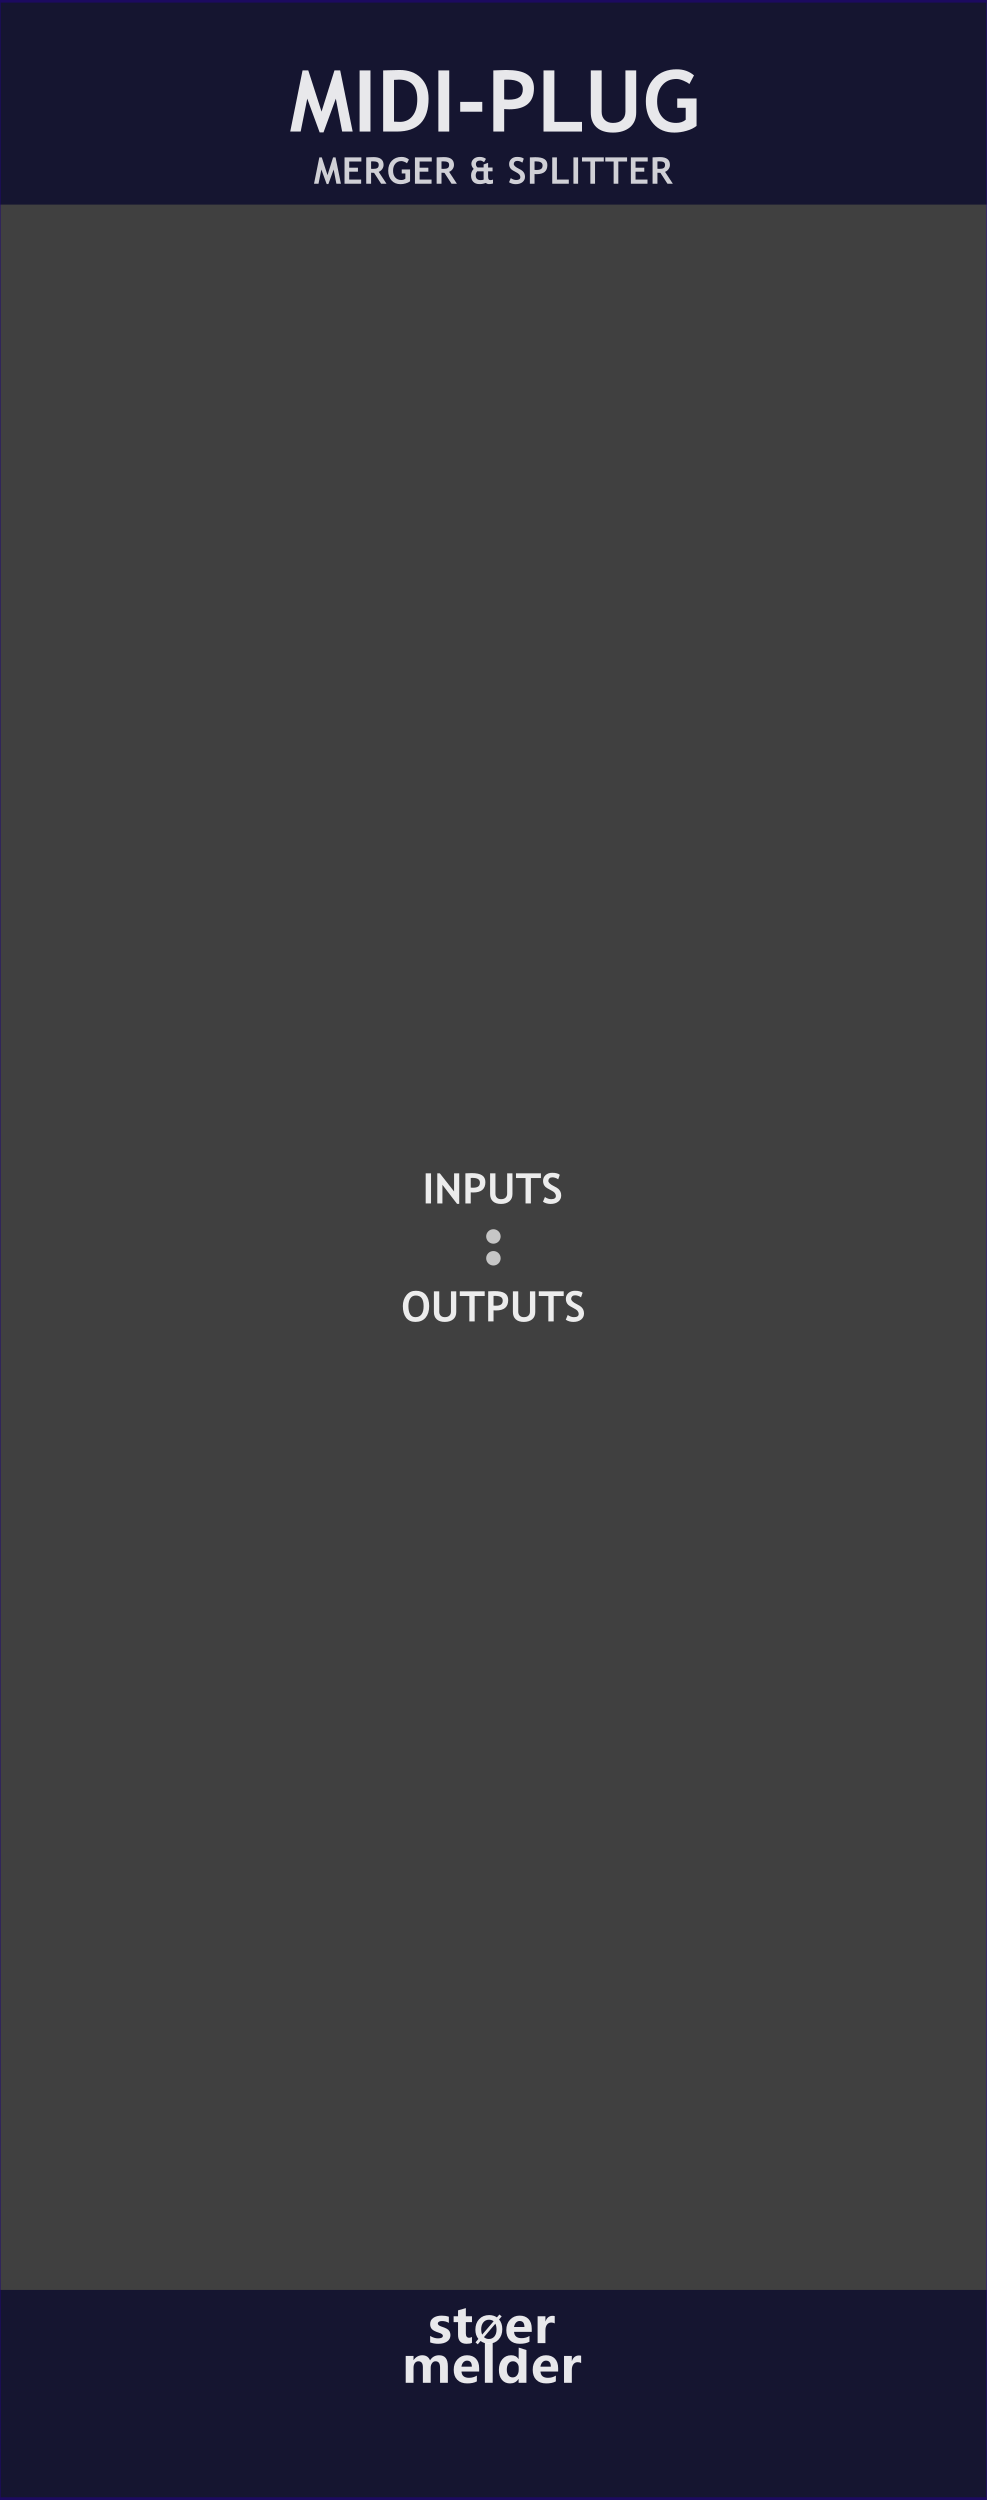
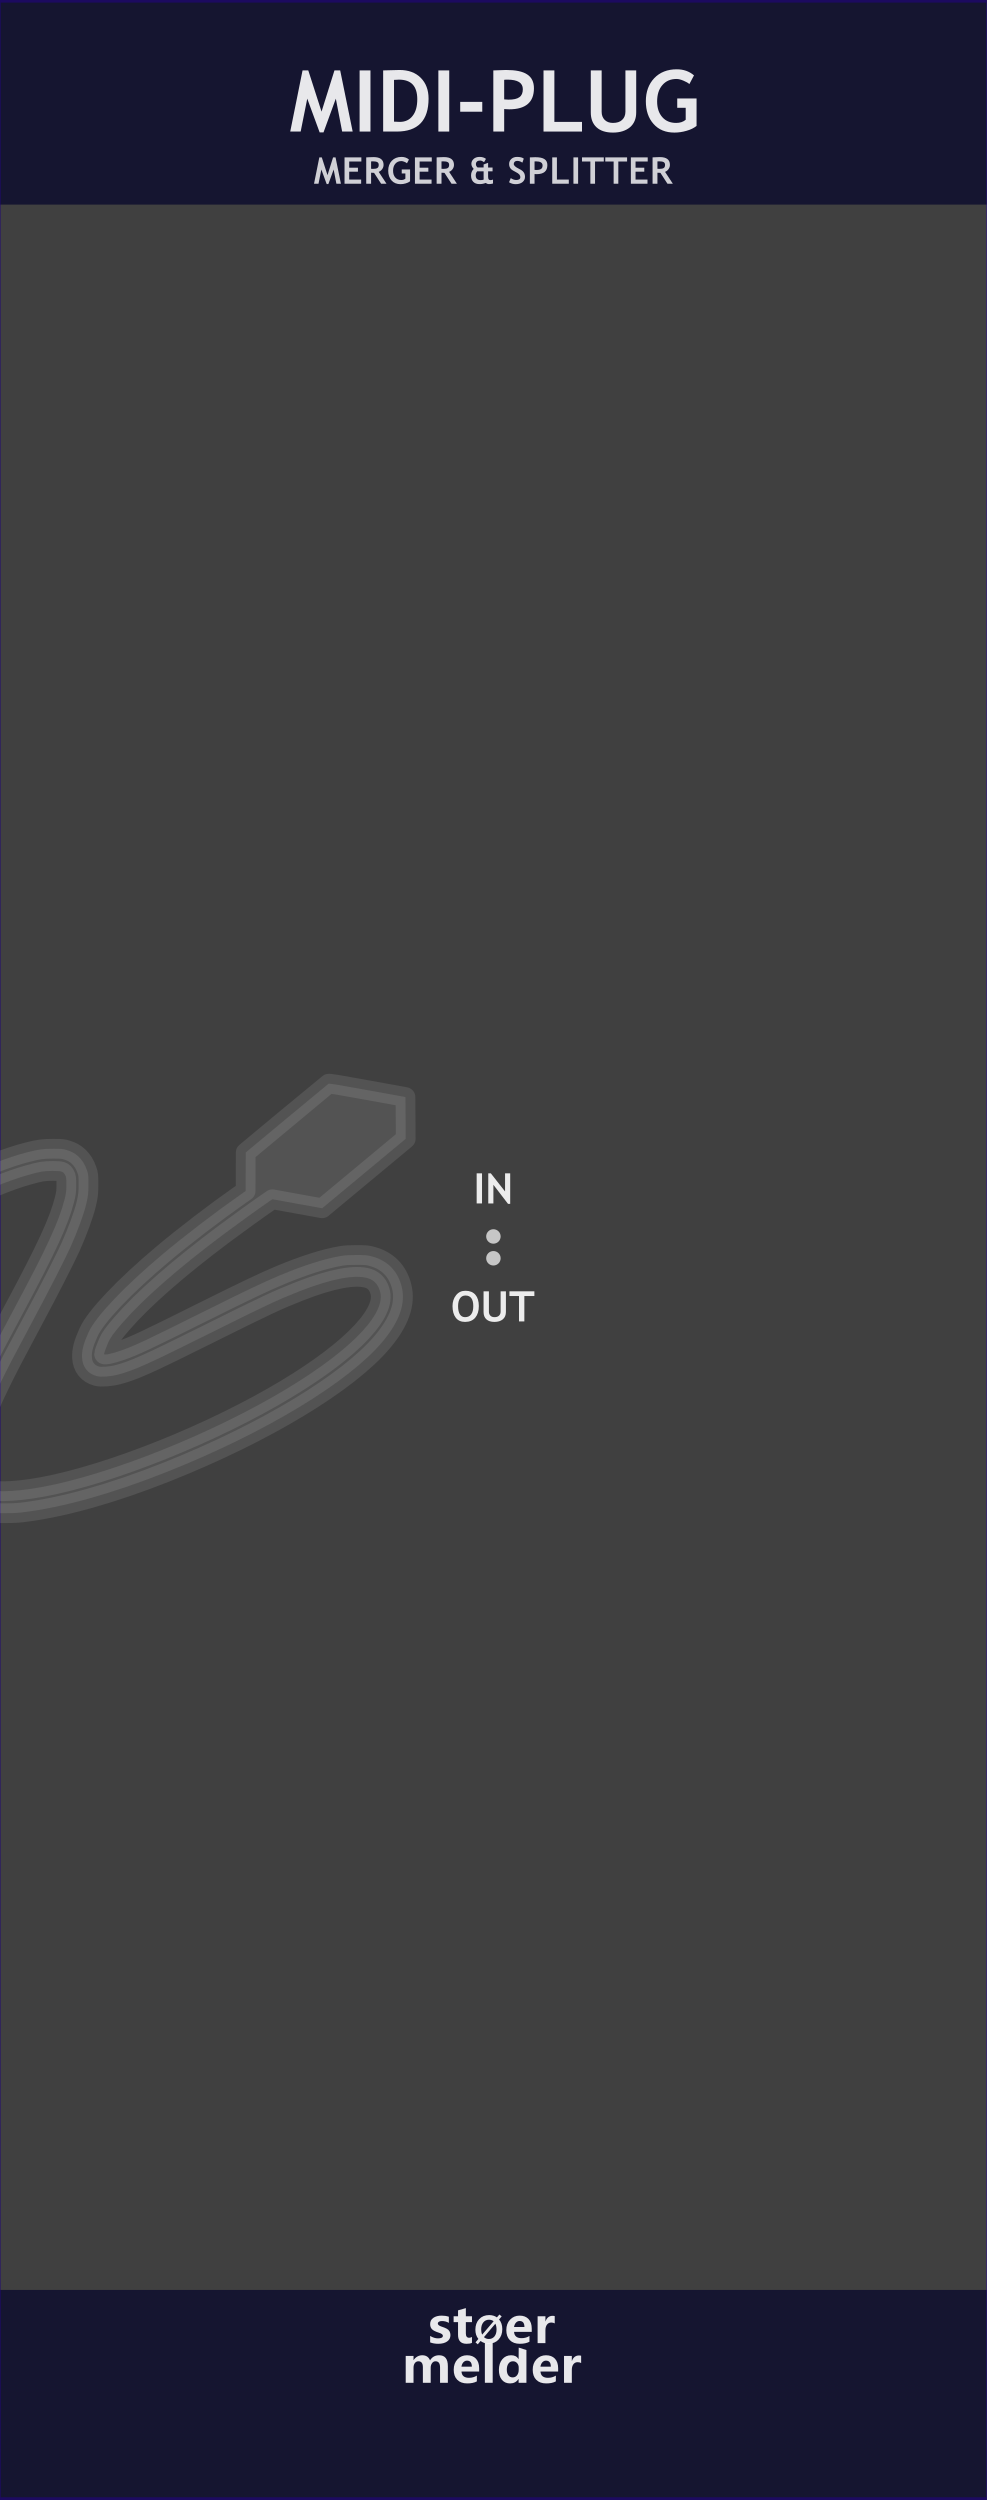
<svg xmlns="http://www.w3.org/2000/svg" width="100%" height="100%" viewBox="0 0 150 380" version="1.1" xml:space="preserve" style="fill-rule:evenodd;clip-rule:evenodd;stroke-linecap:round;stroke-linejoin:round;stroke-miterlimit:1.5;">
  <g id="panel" transform="matrix(0.834722,0,0,1.04324,-803.837,250.623)">
    <g transform="matrix(2.99501,0,0,0.958552,963,-240.235)">
      <rect x="0" y="0" width="60" height="380" style="fill:rgb(64,64,64);" />
    </g>
    <g transform="matrix(1.06268,0,0,1.76292,994.916,-852.772)">
      <rect x="-30.034" y="347.456" width="169.102" height="16.91" style="fill:rgb(10,10,44);fill-opacity:0.8;" />
    </g>
    <g transform="matrix(1.06268,0,0,1.81961,994.916,-538.829)">
      <rect x="-30.034" y="347.456" width="169.102" height="16.91" style="fill:rgb(10,10,44);fill-opacity:0.8;" />
    </g>
    <g transform="matrix(8.02347,0,0,25.5659,663.022,-292.473)">
      <rect x="37.388" y="2.043" width="22.397" height="14.247" style="fill:none;stroke:rgb(32,6,118);stroke-opacity:0.7;stroke-width:0.03px;" />
    </g>
    <g transform="matrix(0.840359,0,0,0.840359,220.816,16.2108)">
      <g transform="matrix(1.198,0,0,0.958552,893.633,-224.914)">
        <g transform="matrix(9,0,0,9,64.0056,347.267)">
          <path d="M0.919,-0L0.762,-0L0.762,-0.308C0.762,-0.391 0.732,-0.432 0.671,-0.432C0.643,-0.432 0.62,-0.42 0.602,-0.395C0.583,-0.369 0.574,-0.339 0.574,-0.303L0.574,-0L0.417,-0L0.417,-0.312C0.417,-0.392 0.387,-0.432 0.327,-0.432C0.298,-0.432 0.274,-0.42 0.256,-0.396C0.238,-0.372 0.229,-0.341 0.229,-0.301L0.229,-0L0.072,-0L0.072,-0.54L0.229,-0.54L0.229,-0.456L0.231,-0.456C0.25,-0.486 0.275,-0.51 0.307,-0.528C0.338,-0.545 0.371,-0.553 0.405,-0.553C0.481,-0.553 0.533,-0.519 0.561,-0.451C0.603,-0.519 0.663,-0.553 0.743,-0.553C0.86,-0.553 0.919,-0.481 0.919,-0.335L0.919,-0Z" style="fill:white;fill-opacity:0.9;fill-rule:nonzero;" />
        </g>
        <g transform="matrix(9,0,0,9,72.978,347.267)">
          <path d="M0.551,-0.226L0.196,-0.226C0.201,-0.142 0.252,-0.1 0.347,-0.1C0.407,-0.1 0.459,-0.115 0.505,-0.144L0.505,-0.028C0.456,-0.001 0.391,0.013 0.312,0.013C0.226,0.013 0.159,-0.011 0.111,-0.06C0.063,-0.108 0.04,-0.176 0.04,-0.262C0.04,-0.348 0.065,-0.419 0.116,-0.472C0.167,-0.526 0.23,-0.553 0.307,-0.553C0.384,-0.553 0.443,-0.53 0.487,-0.484C0.53,-0.437 0.551,-0.374 0.551,-0.292L0.551,-0.226ZM0.404,-0.324C0.404,-0.405 0.372,-0.445 0.306,-0.445C0.279,-0.445 0.255,-0.434 0.234,-0.412C0.214,-0.39 0.201,-0.361 0.195,-0.324L0.404,-0.324Z" style="fill:white;fill-opacity:0.9;fill-rule:nonzero;" />
        </g>
        <g transform="matrix(9,0,0,9,78.3513,347.267)">
          <rect x="0.069" y="-0.799" width="0.157" height="0.799" style="fill:white;fill-opacity:0.9;fill-rule:nonzero;" />
        </g>
        <g transform="matrix(9,0,0,9,81.1494,347.267)">
          <path d="M0.593,-0L0.436,-0L0.436,-0.076L0.433,-0.076C0.395,-0.017 0.339,0.013 0.264,0.013C0.195,0.013 0.141,-0.011 0.1,-0.06C0.06,-0.108 0.04,-0.174 0.04,-0.258C0.04,-0.346 0.062,-0.418 0.108,-0.472C0.153,-0.526 0.212,-0.553 0.286,-0.553C0.356,-0.553 0.405,-0.528 0.433,-0.477L0.436,-0.477L0.438,-0.707L0.593,-0.658L0.593,-0ZM0.438,-0.306C0.438,-0.342 0.427,-0.372 0.405,-0.396C0.383,-0.42 0.356,-0.432 0.323,-0.432C0.284,-0.432 0.254,-0.417 0.232,-0.386C0.21,-0.356 0.199,-0.315 0.199,-0.263C0.199,-0.213 0.21,-0.175 0.231,-0.148C0.252,-0.121 0.281,-0.108 0.318,-0.108C0.353,-0.108 0.382,-0.122 0.404,-0.15C0.427,-0.179 0.438,-0.215 0.438,-0.261L0.438,-0.306Z" style="fill:white;fill-opacity:0.9;fill-rule:nonzero;" />
        </g>
        <g transform="matrix(9,0,0,9,87.2654,347.267)">
          <path d="M0.551,-0.226L0.196,-0.226C0.201,-0.142 0.252,-0.1 0.347,-0.1C0.407,-0.1 0.459,-0.115 0.505,-0.144L0.505,-0.028C0.456,-0.001 0.391,0.013 0.312,0.013C0.226,0.013 0.159,-0.011 0.111,-0.06C0.063,-0.108 0.04,-0.176 0.04,-0.262C0.04,-0.348 0.065,-0.419 0.116,-0.472C0.167,-0.526 0.23,-0.553 0.307,-0.553C0.384,-0.553 0.443,-0.53 0.487,-0.484C0.53,-0.437 0.551,-0.374 0.551,-0.292L0.551,-0.226ZM0.404,-0.324C0.404,-0.405 0.372,-0.445 0.306,-0.445C0.279,-0.445 0.255,-0.434 0.234,-0.412C0.214,-0.39 0.201,-0.361 0.195,-0.324L0.404,-0.324Z" style="fill:white;fill-opacity:0.9;fill-rule:nonzero;" />
        </g>
        <g transform="matrix(9,0,0,9,92.6386,347.267)">
          <path d="M0.416,-0.397C0.397,-0.408 0.374,-0.414 0.346,-0.414C0.31,-0.414 0.282,-0.4 0.261,-0.373C0.24,-0.345 0.229,-0.308 0.229,-0.26L0.229,-0L0.072,-0L0.072,-0.54L0.229,-0.54L0.229,-0.438L0.231,-0.438C0.257,-0.512 0.305,-0.549 0.374,-0.549C0.392,-0.549 0.406,-0.547 0.416,-0.543L0.416,-0.397Z" style="fill:white;fill-opacity:0.9;fill-rule:nonzero;" />
        </g>
      </g>
      <g transform="matrix(1.198,0,0,0.958552,893.495,-231.786)">
        <g transform="matrix(9,0,0,9,68.6657,347.267)">
          <path d="M0.058,-0.145C0.112,-0.112 0.165,-0.096 0.216,-0.096C0.281,-0.096 0.314,-0.113 0.314,-0.148C0.314,-0.173 0.287,-0.193 0.233,-0.21C0.166,-0.231 0.12,-0.254 0.095,-0.28C0.07,-0.305 0.058,-0.34 0.058,-0.383C0.058,-0.436 0.079,-0.478 0.122,-0.508C0.165,-0.538 0.221,-0.553 0.291,-0.553C0.34,-0.553 0.388,-0.546 0.434,-0.531L0.434,-0.407C0.392,-0.432 0.346,-0.444 0.295,-0.444C0.27,-0.444 0.25,-0.44 0.235,-0.431C0.22,-0.422 0.212,-0.41 0.212,-0.396C0.212,-0.371 0.235,-0.351 0.28,-0.335C0.329,-0.319 0.366,-0.304 0.39,-0.291C0.415,-0.278 0.434,-0.26 0.447,-0.238C0.459,-0.216 0.466,-0.191 0.466,-0.163C0.466,-0.107 0.444,-0.064 0.399,-0.033C0.354,-0.002 0.295,0.013 0.22,0.013C0.162,0.013 0.107,0.004 0.058,-0.015L0.058,-0.145Z" style="fill:white;fill-opacity:0.9;fill-rule:nonzero;" />
        </g>
        <g transform="matrix(9,0,0,9,73.2436,347.267)">
          <path d="M0.39,-0.006C0.366,0.007 0.33,0.013 0.282,0.013C0.167,0.013 0.11,-0.047 0.11,-0.167L0.11,-0.422L0.021,-0.422L0.021,-0.54L0.11,-0.54L0.11,-0.659L0.267,-0.704L0.267,-0.54L0.39,-0.54L0.39,-0.422L0.267,-0.422L0.267,-0.195C0.267,-0.137 0.289,-0.108 0.335,-0.108C0.353,-0.108 0.371,-0.114 0.39,-0.124L0.39,-0.006Z" style="fill:white;fill-opacity:0.9;fill-rule:nonzero;" />
        </g>
        <g transform="matrix(6.6,0,0,6.6,77.1051,347.267)">
          <path d="M0.106,0.032L0.043,-0.021L0.122,-0.115C0.067,-0.183 0.04,-0.268 0.04,-0.368C0.04,-0.487 0.075,-0.584 0.144,-0.658C0.213,-0.732 0.305,-0.769 0.418,-0.769C0.5,-0.769 0.571,-0.748 0.63,-0.706L0.698,-0.785L0.761,-0.733L0.689,-0.65C0.748,-0.581 0.778,-0.493 0.778,-0.384C0.778,-0.266 0.743,-0.17 0.674,-0.097C0.605,-0.023 0.516,0.013 0.406,0.013C0.32,0.013 0.246,-0.011 0.182,-0.059L0.106,0.032ZM0.54,-0.6C0.506,-0.628 0.463,-0.642 0.413,-0.642C0.349,-0.642 0.297,-0.617 0.258,-0.569C0.218,-0.52 0.199,-0.455 0.199,-0.375C0.199,-0.319 0.208,-0.273 0.227,-0.234L0.54,-0.6ZM0.275,-0.165C0.311,-0.131 0.356,-0.114 0.409,-0.114C0.473,-0.114 0.524,-0.137 0.563,-0.184C0.601,-0.231 0.62,-0.294 0.62,-0.374C0.62,-0.435 0.61,-0.488 0.588,-0.533L0.275,-0.165Z" style="fill:white;fill-opacity:0.9;fill-rule:nonzero;" />
        </g>
        <g transform="matrix(9,0,0,9,82.6053,347.267)">
          <path d="M0.551,-0.226L0.196,-0.226C0.201,-0.142 0.252,-0.1 0.347,-0.1C0.407,-0.1 0.459,-0.115 0.505,-0.144L0.505,-0.028C0.456,-0.001 0.391,0.013 0.312,0.013C0.226,0.013 0.159,-0.011 0.111,-0.06C0.063,-0.108 0.04,-0.176 0.04,-0.262C0.04,-0.348 0.065,-0.419 0.116,-0.472C0.167,-0.526 0.23,-0.553 0.307,-0.553C0.384,-0.553 0.443,-0.53 0.487,-0.484C0.53,-0.437 0.551,-0.374 0.551,-0.292L0.551,-0.226ZM0.404,-0.324C0.404,-0.405 0.372,-0.445 0.306,-0.445C0.279,-0.445 0.255,-0.434 0.234,-0.412C0.214,-0.39 0.201,-0.361 0.195,-0.324L0.404,-0.324Z" style="fill:white;fill-opacity:0.9;fill-rule:nonzero;" />
        </g>
        <g transform="matrix(9,0,0,9,87.9786,347.267)">
          <path d="M0.416,-0.397C0.397,-0.408 0.374,-0.414 0.346,-0.414C0.31,-0.414 0.282,-0.4 0.261,-0.373C0.24,-0.345 0.229,-0.308 0.229,-0.26L0.229,-0L0.072,-0L0.072,-0.54L0.229,-0.54L0.229,-0.438L0.231,-0.438C0.257,-0.512 0.305,-0.549 0.374,-0.549C0.392,-0.549 0.406,-0.547 0.416,-0.543L0.416,-0.397Z" style="fill:white;fill-opacity:0.9;fill-rule:nonzero;" />
        </g>
      </g>
    </g>
    <g transform="matrix(1.198,0,0,0.958552,1014.9,-221.067)">
      <g transform="matrix(13,0,0,13,0.66333,0)">
        <path d="M0.74,0L0.617,0L0.543,-0.385L0.399,0.01L0.354,0.01L0.209,-0.385L0.132,0L0.01,0L0.154,-0.715L0.221,-0.715L0.376,-0.233L0.527,-0.715L0.594,-0.715L0.74,0Z" style="fill:white;fill-opacity:0.9;fill-rule:nonzero;" />
      </g>
      <g transform="matrix(13,0,0,13,10.3499,0)">
        <rect x="0.076" y="-0.715" width="0.127" height="0.715" style="fill:white;fill-opacity:0.9;fill-rule:nonzero;" />
      </g>
      <g transform="matrix(13,0,0,13,13.968,0)">
        <path d="M0.232,-0L0.073,-0L0.073,-0.715C0.174,-0.718 0.238,-0.72 0.264,-0.72C0.368,-0.72 0.451,-0.69 0.512,-0.629C0.573,-0.568 0.604,-0.487 0.604,-0.386C0.604,-0.129 0.48,-0 0.232,-0ZM0.2,-0.604L0.2,-0.116C0.221,-0.114 0.243,-0.113 0.267,-0.113C0.331,-0.113 0.381,-0.136 0.417,-0.183C0.454,-0.229 0.472,-0.294 0.472,-0.378C0.472,-0.531 0.401,-0.607 0.258,-0.607C0.245,-0.607 0.225,-0.606 0.2,-0.604Z" style="fill:white;fill-opacity:0.9;fill-rule:nonzero;" />
      </g>
      <g transform="matrix(13,0,0,13,22.3215,0)">
        <rect x="0.076" y="-0.715" width="0.127" height="0.715" style="fill:white;fill-opacity:0.9;fill-rule:nonzero;" />
      </g>
      <g transform="matrix(13,0,0,13,25.9397,0)">
        <rect x="0.053" y="-0.347" width="0.258" height="0.115" style="fill:white;fill-opacity:0.9;fill-rule:nonzero;" />
      </g>
      <g transform="matrix(13,0,0,13,30.7131,0)">
        <path d="M0.2,-0.263L0.2,-0L0.073,-0L0.073,-0.715C0.158,-0.718 0.207,-0.72 0.222,-0.72C0.335,-0.72 0.417,-0.703 0.469,-0.668C0.522,-0.634 0.548,-0.579 0.548,-0.506C0.548,-0.342 0.451,-0.26 0.258,-0.26C0.243,-0.26 0.224,-0.261 0.2,-0.263ZM0.2,-0.605L0.2,-0.376C0.222,-0.374 0.239,-0.373 0.251,-0.373C0.309,-0.373 0.351,-0.382 0.378,-0.402C0.405,-0.421 0.418,-0.452 0.418,-0.496C0.418,-0.57 0.358,-0.607 0.239,-0.607C0.225,-0.607 0.213,-0.607 0.2,-0.605Z" style="fill:white;fill-opacity:0.9;fill-rule:nonzero;" />
      </g>
      <g transform="matrix(13,0,0,13,38.343,0)">
        <path d="M0.073,-0L0.073,-0.715L0.2,-0.715L0.2,-0.113L0.523,-0.113L0.523,-0L0.073,-0Z" style="fill:white;fill-opacity:0.9;fill-rule:nonzero;" />
      </g>
      <g transform="matrix(13,0,0,13,45.5286,0)">
        <path d="M0.073,-0.715L0.2,-0.715L0.2,-0.23C0.2,-0.192 0.212,-0.161 0.235,-0.137C0.259,-0.113 0.291,-0.101 0.332,-0.101C0.378,-0.101 0.414,-0.112 0.439,-0.136C0.465,-0.16 0.478,-0.192 0.478,-0.233L0.478,-0.715L0.604,-0.715L0.604,-0.223C0.604,-0.15 0.58,-0.092 0.531,-0.05C0.481,-0.009 0.415,0.012 0.333,0.012C0.25,0.012 0.186,-0.008 0.141,-0.049C0.096,-0.09 0.073,-0.148 0.073,-0.224L0.073,-0.715Z" style="fill:white;fill-opacity:0.9;fill-rule:nonzero;" />
      </g>
      <g transform="matrix(13,0,0,13,54.3391,0)">
        <path d="M0.602,-0.657L0.548,-0.555C0.533,-0.569 0.51,-0.582 0.479,-0.595C0.448,-0.608 0.421,-0.615 0.398,-0.615C0.328,-0.615 0.273,-0.591 0.232,-0.543C0.191,-0.496 0.171,-0.432 0.171,-0.352C0.171,-0.275 0.191,-0.215 0.231,-0.169C0.271,-0.123 0.325,-0.101 0.394,-0.101C0.439,-0.101 0.476,-0.113 0.505,-0.138L0.505,-0.278L0.406,-0.278L0.406,-0.387L0.632,-0.387L0.632,-0.066C0.602,-0.042 0.563,-0.022 0.515,-0.009C0.468,0.005 0.42,0.012 0.373,0.012C0.271,0.012 0.189,-0.021 0.129,-0.089C0.069,-0.156 0.039,-0.245 0.039,-0.355C0.039,-0.465 0.072,-0.555 0.137,-0.624C0.203,-0.693 0.291,-0.728 0.401,-0.728C0.48,-0.728 0.547,-0.704 0.602,-0.657Z" style="fill:white;fill-opacity:0.9;fill-rule:nonzero;" />
      </g>
    </g>
    <g transform="matrix(1.198,0,0,0.958552,967.648,-264.611)">
      <g transform="matrix(5.6,0,0,5.6,43.7951,53.3564)">
        <path d="M0.74,0L0.617,0L0.543,-0.385L0.399,0.01L0.354,0.01L0.209,-0.385L0.132,0L0.01,0L0.154,-0.715L0.221,-0.715L0.376,-0.233L0.527,-0.715L0.594,-0.715L0.74,0Z" style="fill:white;fill-opacity:0.8;fill-rule:nonzero;" />
      </g>
      <g transform="matrix(5.6,0,0,5.6,48.0798,53.3564)">
        <path d="M0.2,-0.603L0.2,-0.435L0.437,-0.435L0.437,-0.327L0.2,-0.327L0.2,-0.113L0.524,-0.113L0.524,-0L0.073,-0L0.073,-0.715L0.53,-0.715L0.53,-0.603L0.2,-0.603Z" style="fill:white;fill-opacity:0.8;fill-rule:nonzero;" />
      </g>
      <g transform="matrix(5.6,0,0,5.6,51.3773,53.3564)">
        <path d="M0.477,-0L0.286,-0.295C0.266,-0.296 0.24,-0.297 0.205,-0.299L0.205,-0L0.073,-0L0.073,-0.715C0.08,-0.715 0.108,-0.717 0.156,-0.719C0.204,-0.721 0.242,-0.723 0.271,-0.723C0.453,-0.723 0.544,-0.652 0.544,-0.512C0.544,-0.469 0.531,-0.431 0.506,-0.396C0.481,-0.361 0.45,-0.337 0.412,-0.322L0.623,-0L0.477,-0ZM0.205,-0.605L0.205,-0.406C0.229,-0.404 0.246,-0.403 0.259,-0.403C0.312,-0.403 0.351,-0.411 0.375,-0.426C0.4,-0.441 0.412,-0.47 0.412,-0.513C0.412,-0.548 0.399,-0.573 0.373,-0.587C0.346,-0.601 0.305,-0.608 0.248,-0.608C0.234,-0.608 0.22,-0.607 0.205,-0.605Z" style="fill:white;fill-opacity:0.8;fill-rule:nonzero;" />
      </g>
      <g transform="matrix(5.6,0,0,5.6,54.91,53.3564)">
        <path d="M0.602,-0.657L0.548,-0.555C0.533,-0.569 0.51,-0.582 0.479,-0.595C0.448,-0.608 0.421,-0.615 0.398,-0.615C0.328,-0.615 0.273,-0.591 0.232,-0.543C0.191,-0.496 0.171,-0.432 0.171,-0.352C0.171,-0.275 0.191,-0.215 0.231,-0.169C0.271,-0.123 0.325,-0.101 0.394,-0.101C0.439,-0.101 0.476,-0.113 0.505,-0.138L0.505,-0.278L0.406,-0.278L0.406,-0.387L0.632,-0.387L0.632,-0.066C0.602,-0.042 0.563,-0.022 0.515,-0.009C0.468,0.005 0.42,0.012 0.373,0.012C0.271,0.012 0.189,-0.021 0.129,-0.089C0.069,-0.156 0.039,-0.245 0.039,-0.355C0.039,-0.465 0.072,-0.555 0.137,-0.624C0.203,-0.693 0.291,-0.728 0.401,-0.728C0.48,-0.728 0.547,-0.704 0.602,-0.657Z" style="fill:white;fill-opacity:0.8;fill-rule:nonzero;" />
      </g>
      <g transform="matrix(5.6,0,0,5.6,58.7818,53.3564)">
        <path d="M0.2,-0.603L0.2,-0.435L0.437,-0.435L0.437,-0.327L0.2,-0.327L0.2,-0.113L0.524,-0.113L0.524,-0L0.073,-0L0.073,-0.715L0.53,-0.715L0.53,-0.603L0.2,-0.603Z" style="fill:white;fill-opacity:0.8;fill-rule:nonzero;" />
      </g>
      <g transform="matrix(5.6,0,0,5.6,62.0793,53.3564)">
        <path d="M0.477,-0L0.286,-0.295C0.266,-0.296 0.24,-0.297 0.205,-0.299L0.205,-0L0.073,-0L0.073,-0.715C0.08,-0.715 0.108,-0.717 0.156,-0.719C0.204,-0.721 0.242,-0.723 0.271,-0.723C0.453,-0.723 0.544,-0.652 0.544,-0.512C0.544,-0.469 0.531,-0.431 0.506,-0.396C0.481,-0.361 0.45,-0.337 0.412,-0.322L0.623,-0L0.477,-0ZM0.205,-0.605L0.205,-0.406C0.229,-0.404 0.246,-0.403 0.259,-0.403C0.312,-0.403 0.351,-0.411 0.375,-0.426C0.4,-0.441 0.412,-0.47 0.412,-0.513C0.412,-0.548 0.399,-0.573 0.373,-0.587C0.346,-0.601 0.305,-0.608 0.248,-0.608C0.234,-0.608 0.22,-0.607 0.205,-0.605Z" style="fill:white;fill-opacity:0.8;fill-rule:nonzero;" />
      </g>
      <g transform="matrix(5.6,0,0,5.6,67.4111,53.3564)">
        <path d="M0.452,-0.021C0.403,-0.001 0.347,0.01 0.283,0.01C0.21,0.01 0.154,-0.011 0.114,-0.053C0.074,-0.095 0.055,-0.153 0.055,-0.227C0.055,-0.296 0.079,-0.354 0.127,-0.403C0.085,-0.446 0.064,-0.492 0.064,-0.54C0.064,-0.592 0.085,-0.636 0.125,-0.673C0.166,-0.71 0.22,-0.728 0.287,-0.728C0.357,-0.728 0.415,-0.71 0.46,-0.675L0.409,-0.586C0.368,-0.615 0.332,-0.629 0.302,-0.629C0.265,-0.629 0.237,-0.621 0.217,-0.603C0.197,-0.585 0.187,-0.561 0.187,-0.531C0.187,-0.496 0.202,-0.466 0.233,-0.441L0.396,-0.441L0.396,-0.523L0.518,-0.568L0.518,-0.44L0.639,-0.44L0.639,-0.337L0.518,-0.337L0.518,-0.196C0.518,-0.158 0.523,-0.133 0.533,-0.119C0.543,-0.105 0.56,-0.098 0.583,-0.098C0.606,-0.098 0.628,-0.103 0.651,-0.113L0.651,-0.006C0.617,0.004 0.581,0.01 0.542,0.01C0.51,0.01 0.48,-0.001 0.452,-0.021ZM0.396,-0.161L0.396,-0.337L0.221,-0.337C0.195,-0.305 0.182,-0.27 0.182,-0.23C0.182,-0.142 0.226,-0.098 0.316,-0.098C0.351,-0.098 0.379,-0.103 0.399,-0.114C0.397,-0.126 0.396,-0.142 0.396,-0.161Z" style="fill:white;fill-opacity:0.8;fill-rule:nonzero;" />
      </g>
      <g transform="matrix(5.6,0,0,5.6,73.2761,53.3564)">
        <path d="M0.039,-0.04L0.086,-0.153C0.136,-0.118 0.185,-0.101 0.234,-0.101C0.308,-0.101 0.346,-0.127 0.346,-0.179C0.346,-0.203 0.337,-0.226 0.319,-0.249C0.302,-0.271 0.266,-0.295 0.211,-0.323C0.156,-0.351 0.119,-0.373 0.1,-0.391C0.081,-0.409 0.066,-0.43 0.056,-0.454C0.046,-0.479 0.041,-0.506 0.041,-0.535C0.041,-0.59 0.061,-0.636 0.101,-0.673C0.142,-0.709 0.194,-0.728 0.257,-0.728C0.34,-0.728 0.401,-0.712 0.439,-0.681L0.401,-0.572C0.356,-0.604 0.309,-0.62 0.26,-0.62C0.23,-0.62 0.208,-0.612 0.192,-0.596C0.176,-0.581 0.167,-0.561 0.167,-0.536C0.167,-0.495 0.213,-0.452 0.304,-0.408C0.352,-0.385 0.386,-0.363 0.407,-0.344C0.428,-0.324 0.444,-0.301 0.456,-0.275C0.467,-0.248 0.472,-0.219 0.472,-0.187C0.472,-0.129 0.449,-0.081 0.404,-0.044C0.358,-0.007 0.297,0.012 0.22,0.012C0.153,0.012 0.093,-0.005 0.039,-0.04Z" style="fill:white;fill-opacity:0.8;fill-rule:nonzero;" />
      </g>
      <g transform="matrix(5.6,0,0,5.6,76.251,53.3564)">
        <path d="M0.2,-0.263L0.2,-0L0.073,-0L0.073,-0.715C0.158,-0.718 0.207,-0.72 0.222,-0.72C0.335,-0.72 0.417,-0.703 0.469,-0.668C0.522,-0.634 0.548,-0.579 0.548,-0.506C0.548,-0.342 0.451,-0.26 0.258,-0.26C0.243,-0.26 0.224,-0.261 0.2,-0.263ZM0.2,-0.605L0.2,-0.376C0.222,-0.374 0.239,-0.373 0.251,-0.373C0.309,-0.373 0.351,-0.382 0.378,-0.402C0.405,-0.421 0.418,-0.452 0.418,-0.496C0.418,-0.57 0.358,-0.607 0.239,-0.607C0.225,-0.607 0.213,-0.607 0.2,-0.605Z" style="fill:white;fill-opacity:0.8;fill-rule:nonzero;" />
      </g>
      <g transform="matrix(5.6,0,0,5.6,79.6498,53.3564)">
        <path d="M0.073,-0L0.073,-0.715L0.2,-0.715L0.2,-0.113L0.523,-0.113L0.523,-0L0.073,-0Z" style="fill:white;fill-opacity:0.8;fill-rule:nonzero;" />
      </g>
      <g transform="matrix(5.6,0,0,5.6,82.8571,53.3564)">
        <rect x="0.076" y="-0.715" width="0.127" height="0.715" style="fill:white;fill-opacity:0.8;fill-rule:nonzero;" />
      </g>
      <g transform="matrix(5.6,0,0,5.6,84.5277,53.3564)">
        <path d="M0.364,-0.603L0.364,-0L0.237,-0L0.237,-0.603L0.01,-0.603L0.01,-0.715L0.602,-0.715L0.602,-0.603L0.364,-0.603Z" style="fill:white;fill-opacity:0.8;fill-rule:nonzero;" />
      </g>
      <g transform="matrix(5.6,0,0,5.6,88.0658,53.3564)">
        <path d="M0.364,-0.603L0.364,-0L0.237,-0L0.237,-0.603L0.01,-0.603L0.01,-0.715L0.602,-0.715L0.602,-0.603L0.364,-0.603Z" style="fill:white;fill-opacity:0.8;fill-rule:nonzero;" />
      </g>
      <g transform="matrix(5.6,0,0,5.6,91.604,53.3564)">
        <path d="M0.2,-0.603L0.2,-0.435L0.437,-0.435L0.437,-0.327L0.2,-0.327L0.2,-0.113L0.524,-0.113L0.524,-0L0.073,-0L0.073,-0.715L0.53,-0.715L0.53,-0.603L0.2,-0.603Z" style="fill:white;fill-opacity:0.8;fill-rule:nonzero;" />
      </g>
      <g transform="matrix(5.6,0,0,5.6,94.9016,53.3564)">
        <path d="M0.477,-0L0.286,-0.295C0.266,-0.296 0.24,-0.297 0.205,-0.299L0.205,-0L0.073,-0L0.073,-0.715C0.08,-0.715 0.108,-0.717 0.156,-0.719C0.204,-0.721 0.242,-0.723 0.271,-0.723C0.453,-0.723 0.544,-0.652 0.544,-0.512C0.544,-0.469 0.531,-0.431 0.506,-0.396C0.481,-0.361 0.45,-0.337 0.412,-0.322L0.623,-0L0.477,-0ZM0.205,-0.605L0.205,-0.406C0.229,-0.404 0.246,-0.403 0.259,-0.403C0.312,-0.403 0.351,-0.411 0.375,-0.426C0.4,-0.441 0.412,-0.47 0.412,-0.513C0.412,-0.548 0.399,-0.573 0.373,-0.587C0.346,-0.601 0.305,-0.608 0.248,-0.608C0.234,-0.608 0.22,-0.607 0.205,-0.605Z" style="fill:white;fill-opacity:0.8;fill-rule:nonzero;" />
      </g>
    </g>
-     <g transform="matrix(1.198,0,0,0.958552,1003.31,-114.636)">
-       <g transform="matrix(6.4,0,0,6.4,30.57,51.8924)">
+     <g transform="matrix(1.198,0,0,0.958552,1003.44,-114.636)">
+       <g transform="matrix(6.4,0,0,6.4,38.2106,51.8924)">
        <rect x="0.076" y="-0.715" width="0.127" height="0.715" style="fill:white;fill-opacity:0.9;fill-rule:nonzero;" />
      </g>
-       <g transform="matrix(6.4,0,0,6.4,32.3512,51.8924)">
+       <g transform="matrix(6.4,0,0,6.4,39.9919,51.8924)">
        <path d="M0.542,0.01L0.195,-0.443L0.195,0L0.073,0L0.073,-0.715L0.134,-0.715L0.472,-0.284L0.472,-0.715L0.594,-0.715L0.594,0.01L0.542,0.01Z" style="fill:white;fill-opacity:0.9;fill-rule:nonzero;" />
      </g>
-       <g transform="matrix(6.4,0,0,6.4,36.6231,51.8924)">
-         <path d="M0.2,-0.263L0.2,-0L0.073,-0L0.073,-0.715C0.158,-0.718 0.207,-0.72 0.222,-0.72C0.335,-0.72 0.417,-0.703 0.469,-0.668C0.522,-0.634 0.548,-0.579 0.548,-0.506C0.548,-0.342 0.451,-0.26 0.258,-0.26C0.243,-0.26 0.224,-0.261 0.2,-0.263ZM0.2,-0.605L0.2,-0.376C0.222,-0.374 0.239,-0.373 0.251,-0.373C0.309,-0.373 0.351,-0.382 0.378,-0.402C0.405,-0.421 0.418,-0.452 0.418,-0.496C0.418,-0.57 0.358,-0.607 0.239,-0.607C0.225,-0.607 0.213,-0.607 0.2,-0.605Z" style="fill:white;fill-opacity:0.9;fill-rule:nonzero;" />
+     </g>
+     <g transform="matrix(1.198,0,0,0.958552,1003.34,-97.4463)">
+       <g transform="matrix(6.4,0,0,6.4,34.8606,51.8924)">
+         <path d="M0.039,-0.364C0.039,-0.466 0.067,-0.552 0.123,-0.622C0.179,-0.693 0.253,-0.728 0.347,-0.728C0.45,-0.728 0.528,-0.696 0.583,-0.632C0.637,-0.569 0.664,-0.479 0.664,-0.364C0.664,-0.249 0.636,-0.157 0.579,-0.089C0.522,-0.022 0.441,0.012 0.337,0.012C0.241,0.012 0.167,-0.021 0.116,-0.088C0.065,-0.155 0.039,-0.247 0.039,-0.364ZM0.171,-0.364C0.171,-0.28 0.185,-0.215 0.213,-0.169C0.242,-0.124 0.283,-0.101 0.337,-0.101C0.4,-0.101 0.449,-0.123 0.482,-0.168C0.516,-0.213 0.532,-0.278 0.532,-0.364C0.532,-0.531 0.47,-0.615 0.347,-0.615C0.29,-0.615 0.247,-0.593 0.216,-0.547C0.186,-0.502 0.171,-0.441 0.171,-0.364Z" style="fill:white;fill-opacity:0.9;fill-rule:nonzero;" />
      </g>
-       <g transform="matrix(6.4,0,0,6.4,40.3794,51.8924)">
+       <g transform="matrix(6.4,0,0,6.4,39.3606,51.8924)">
        <path d="M0.073,-0.715L0.2,-0.715L0.2,-0.23C0.2,-0.192 0.212,-0.161 0.235,-0.137C0.259,-0.113 0.291,-0.101 0.332,-0.101C0.378,-0.101 0.414,-0.112 0.439,-0.136C0.465,-0.16 0.478,-0.192 0.478,-0.233L0.478,-0.715L0.604,-0.715L0.604,-0.223C0.604,-0.15 0.58,-0.092 0.531,-0.05C0.481,-0.009 0.415,0.012 0.333,0.012C0.25,0.012 0.186,-0.008 0.141,-0.049C0.096,-0.09 0.073,-0.148 0.073,-0.224L0.073,-0.715Z" style="fill:white;fill-opacity:0.9;fill-rule:nonzero;" />
      </g>
-       <g transform="matrix(6.4,0,0,6.4,44.7169,51.8924)">
+       <g transform="matrix(6.4,0,0,6.4,43.6981,51.8924)">
        <path d="M0.364,-0.603L0.364,-0L0.237,-0L0.237,-0.603L0.01,-0.603L0.01,-0.715L0.602,-0.715L0.602,-0.603L0.364,-0.603Z" style="fill:white;fill-opacity:0.9;fill-rule:nonzero;" />
-       </g>
-       <g transform="matrix(6.4,0,0,6.4,48.6325,51.8924)">
-         <path d="M0.039,-0.04L0.086,-0.153C0.136,-0.118 0.185,-0.101 0.234,-0.101C0.308,-0.101 0.346,-0.127 0.346,-0.179C0.346,-0.203 0.337,-0.226 0.319,-0.249C0.302,-0.271 0.266,-0.295 0.211,-0.323C0.156,-0.351 0.119,-0.373 0.1,-0.391C0.081,-0.409 0.066,-0.43 0.056,-0.454C0.046,-0.479 0.041,-0.506 0.041,-0.535C0.041,-0.59 0.061,-0.636 0.101,-0.673C0.142,-0.709 0.194,-0.728 0.257,-0.728C0.34,-0.728 0.401,-0.712 0.439,-0.681L0.401,-0.572C0.356,-0.604 0.309,-0.62 0.26,-0.62C0.23,-0.62 0.208,-0.612 0.192,-0.596C0.176,-0.581 0.167,-0.561 0.167,-0.536C0.167,-0.495 0.213,-0.452 0.304,-0.408C0.352,-0.385 0.386,-0.363 0.407,-0.344C0.428,-0.324 0.444,-0.301 0.456,-0.275C0.467,-0.248 0.472,-0.219 0.472,-0.187C0.472,-0.129 0.449,-0.081 0.404,-0.044C0.358,-0.007 0.297,0.012 0.22,0.012C0.153,0.012 0.093,-0.005 0.039,-0.04Z" style="fill:white;fill-opacity:0.9;fill-rule:nonzero;" />
-       </g>
-     </g>
-     <g transform="matrix(1.198,0,0,0.958552,1003.45,-97.4463)">
-       <g transform="matrix(6.4,0,0,6.4,27.22,51.8924)">
-         <path d="M0.039,-0.364C0.039,-0.466 0.067,-0.552 0.123,-0.622C0.179,-0.693 0.253,-0.728 0.347,-0.728C0.45,-0.728 0.528,-0.696 0.583,-0.632C0.637,-0.569 0.664,-0.479 0.664,-0.364C0.664,-0.249 0.636,-0.157 0.579,-0.089C0.522,-0.022 0.441,0.012 0.337,0.012C0.241,0.012 0.167,-0.021 0.116,-0.088C0.065,-0.155 0.039,-0.247 0.039,-0.364ZM0.171,-0.364C0.171,-0.28 0.185,-0.215 0.213,-0.169C0.242,-0.124 0.283,-0.101 0.337,-0.101C0.4,-0.101 0.449,-0.123 0.482,-0.168C0.516,-0.213 0.532,-0.278 0.532,-0.364C0.532,-0.531 0.47,-0.615 0.347,-0.615C0.29,-0.615 0.247,-0.593 0.216,-0.547C0.186,-0.502 0.171,-0.441 0.171,-0.364Z" style="fill:white;fill-opacity:0.9;fill-rule:nonzero;" />
-       </g>
-       <g transform="matrix(6.4,0,0,6.4,31.72,51.8924)">
-         <path d="M0.073,-0.715L0.2,-0.715L0.2,-0.23C0.2,-0.192 0.212,-0.161 0.235,-0.137C0.259,-0.113 0.291,-0.101 0.332,-0.101C0.378,-0.101 0.414,-0.112 0.439,-0.136C0.465,-0.16 0.478,-0.192 0.478,-0.233L0.478,-0.715L0.604,-0.715L0.604,-0.223C0.604,-0.15 0.58,-0.092 0.531,-0.05C0.481,-0.009 0.415,0.012 0.333,0.012C0.25,0.012 0.186,-0.008 0.141,-0.049C0.096,-0.09 0.073,-0.148 0.073,-0.224L0.073,-0.715Z" style="fill:white;fill-opacity:0.9;fill-rule:nonzero;" />
-       </g>
-       <g transform="matrix(6.4,0,0,6.4,36.0575,51.8924)">
-         <path d="M0.364,-0.603L0.364,-0L0.237,-0L0.237,-0.603L0.01,-0.603L0.01,-0.715L0.602,-0.715L0.602,-0.603L0.364,-0.603Z" style="fill:white;fill-opacity:0.9;fill-rule:nonzero;" />
-       </g>
-       <g transform="matrix(6.4,0,0,6.4,39.9731,51.8924)">
-         <path d="M0.2,-0.263L0.2,-0L0.073,-0L0.073,-0.715C0.158,-0.718 0.207,-0.72 0.222,-0.72C0.335,-0.72 0.417,-0.703 0.469,-0.668C0.522,-0.634 0.548,-0.579 0.548,-0.506C0.548,-0.342 0.451,-0.26 0.258,-0.26C0.243,-0.26 0.224,-0.261 0.2,-0.263ZM0.2,-0.605L0.2,-0.376C0.222,-0.374 0.239,-0.373 0.251,-0.373C0.309,-0.373 0.351,-0.382 0.378,-0.402C0.405,-0.421 0.418,-0.452 0.418,-0.496C0.418,-0.57 0.358,-0.607 0.239,-0.607C0.225,-0.607 0.213,-0.607 0.2,-0.605Z" style="fill:white;fill-opacity:0.9;fill-rule:nonzero;" />
-       </g>
-       <g transform="matrix(6.4,0,0,6.4,43.7294,51.8924)">
-         <path d="M0.073,-0.715L0.2,-0.715L0.2,-0.23C0.2,-0.192 0.212,-0.161 0.235,-0.137C0.259,-0.113 0.291,-0.101 0.332,-0.101C0.378,-0.101 0.414,-0.112 0.439,-0.136C0.465,-0.16 0.478,-0.192 0.478,-0.233L0.478,-0.715L0.604,-0.715L0.604,-0.223C0.604,-0.15 0.58,-0.092 0.531,-0.05C0.481,-0.009 0.415,0.012 0.333,0.012C0.25,0.012 0.186,-0.008 0.141,-0.049C0.096,-0.09 0.073,-0.148 0.073,-0.224L0.073,-0.715Z" style="fill:white;fill-opacity:0.9;fill-rule:nonzero;" />
-       </g>
-       <g transform="matrix(6.4,0,0,6.4,48.0669,51.8924)">
-         <path d="M0.364,-0.603L0.364,-0L0.237,-0L0.237,-0.603L0.01,-0.603L0.01,-0.715L0.602,-0.715L0.602,-0.603L0.364,-0.603Z" style="fill:white;fill-opacity:0.9;fill-rule:nonzero;" />
-       </g>
-       <g transform="matrix(6.4,0,0,6.4,51.9825,51.8924)">
-         <path d="M0.039,-0.04L0.086,-0.153C0.136,-0.118 0.185,-0.101 0.234,-0.101C0.308,-0.101 0.346,-0.127 0.346,-0.179C0.346,-0.203 0.337,-0.226 0.319,-0.249C0.302,-0.271 0.266,-0.295 0.211,-0.323C0.156,-0.351 0.119,-0.373 0.1,-0.391C0.081,-0.409 0.066,-0.43 0.056,-0.454C0.046,-0.479 0.041,-0.506 0.041,-0.535C0.041,-0.59 0.061,-0.636 0.101,-0.673C0.142,-0.709 0.194,-0.728 0.257,-0.728C0.34,-0.728 0.401,-0.712 0.439,-0.681L0.401,-0.572C0.356,-0.604 0.309,-0.62 0.26,-0.62C0.23,-0.62 0.208,-0.612 0.192,-0.596C0.176,-0.581 0.167,-0.561 0.167,-0.536C0.167,-0.495 0.213,-0.452 0.304,-0.408C0.352,-0.385 0.386,-0.363 0.407,-0.344C0.428,-0.324 0.444,-0.301 0.456,-0.275C0.467,-0.248 0.472,-0.219 0.472,-0.187C0.472,-0.129 0.449,-0.081 0.404,-0.044C0.358,-0.007 0.297,0.012 0.22,0.012C0.153,0.012 0.093,-0.005 0.039,-0.04Z" style="fill:white;fill-opacity:0.9;fill-rule:nonzero;" />
      </g>
    </g>
    <g transform="matrix(1,0,0,1,-0.000171315,-0.919712)">
      <g transform="matrix(-2.02739,0,-1.66533e-15,1.58546,1078.9,-267.619)">
        <ellipse cx="12.85" cy="131.479" rx="0.65" ry="0.665" style="fill:white;fill-opacity:0.7;" />
      </g>
      <g transform="matrix(-2.02739,0,-1.66533e-15,1.58546,1078.9,-264.44)">
        <ellipse cx="12.85" cy="131.479" rx="0.65" ry="0.665" style="fill:white;fill-opacity:0.7;" />
      </g>
    </g>
+     <g transform="matrix(-0.009619,-1.98361e-34,2.47913e-34,-0.0076964,1036.88,-19.7181)">
+       <path d="M725,8015L5,7884L2,7488L0,7093L791,6435L1581,5778L2052,5863L2523,5949L2569,5918C2752,5794 3175,5489 3435,5295C4310,4640 4967,4064 5371,3598C5532,3412 5591,3330 5633,3233C5668,3154 5710,3036 5710,3018C5710,2994 5568,3024 5394,3084C5131,3176 4946,3263 3875,3797C3052,4208 2681,4384 2380,4510C1928,4699 1530,4825 1220,4877C1144,4890 1062,4894 925,4894C753,4893 726,4891 638,4867C344,4789 150,4591 76,4295C-3,3980 116,3637 437,3254C1085,2481 2664,1527 4515,790C5559,374 6509,109 7275,19C7446,-2 7821,1 7955,24C8168,59 8323,126 8436,232C8590,377 8647,560 8637,875C8624,1242 8504,1655 8236,2258C8059,2654 7907,2953 7427,3850C6796,5028 6566,5525 6459,5945C6429,6062 6426,6089 6425,6220C6425,6352 6427,6369 6448,6407C6485,6476 6511,6485 6685,6485C6851,6485 6914,6474 7145,6409C7527,6302 7977,6115 8610,5799C9055,5576 9330,5429 9815,5153C10624,4692 11381,4228 12240,3667C12375,3579 12499,3501 12517,3493C12592,3462 12689,3487 12747,3553C12812,3627 12816,3729 12757,3813C12712,3877 11494,4652 10650,5153C9092,6078 7895,6656 7160,6840C6935,6896 6877,6904 6680,6905C6513,6905 6488,6903 6420,6882C6314,6848 6260,6818 6193,6756C6123,6691 6069,6603 6033,6495C6008,6421 6006,6402 6006,6240C6005,6064 6011,6011 6051,5845C6097,5656 6214,5338 6345,5045C6440,4833 6748,4229 7032,3700C7388,3035 7542,2740 7676,2465C7947,1907 8102,1506 8181,1156C8210,1028 8213,999 8214,840C8215,633 8203,580 8142,530C7999,412 7632,390 7102,466C5908,637 3983,1368 2510,2210C1161,2982 388,3729 480,4176C509,4316 589,4413 708,4451C956,4530 1402,4446 2015,4205C2430,4042 2633,3947 3730,3400C4878,2828 5143,2709 5446,2629C5587,2592 5768,2579 5848,2600C6020,2647 6119,2772 6128,2952C6135,3086 6100,3221 6002,3435C5868,3730 5327,4300 4600,4911C4197,5250 3598,5708 3152,6020L3031,6105L3029,6835L2254,7480C1828,7835 1472,8130 1462,8136C1449,8144 1271,8115 725,8015Z" style="fill:white;fill-opacity:0.1;fill-rule:nonzero;stroke:white;stroke-opacity:0.1;stroke-width:373.64px;stroke-linecap:butt;stroke-miterlimit:2;" />
+     </g>
  </g>
</svg>
